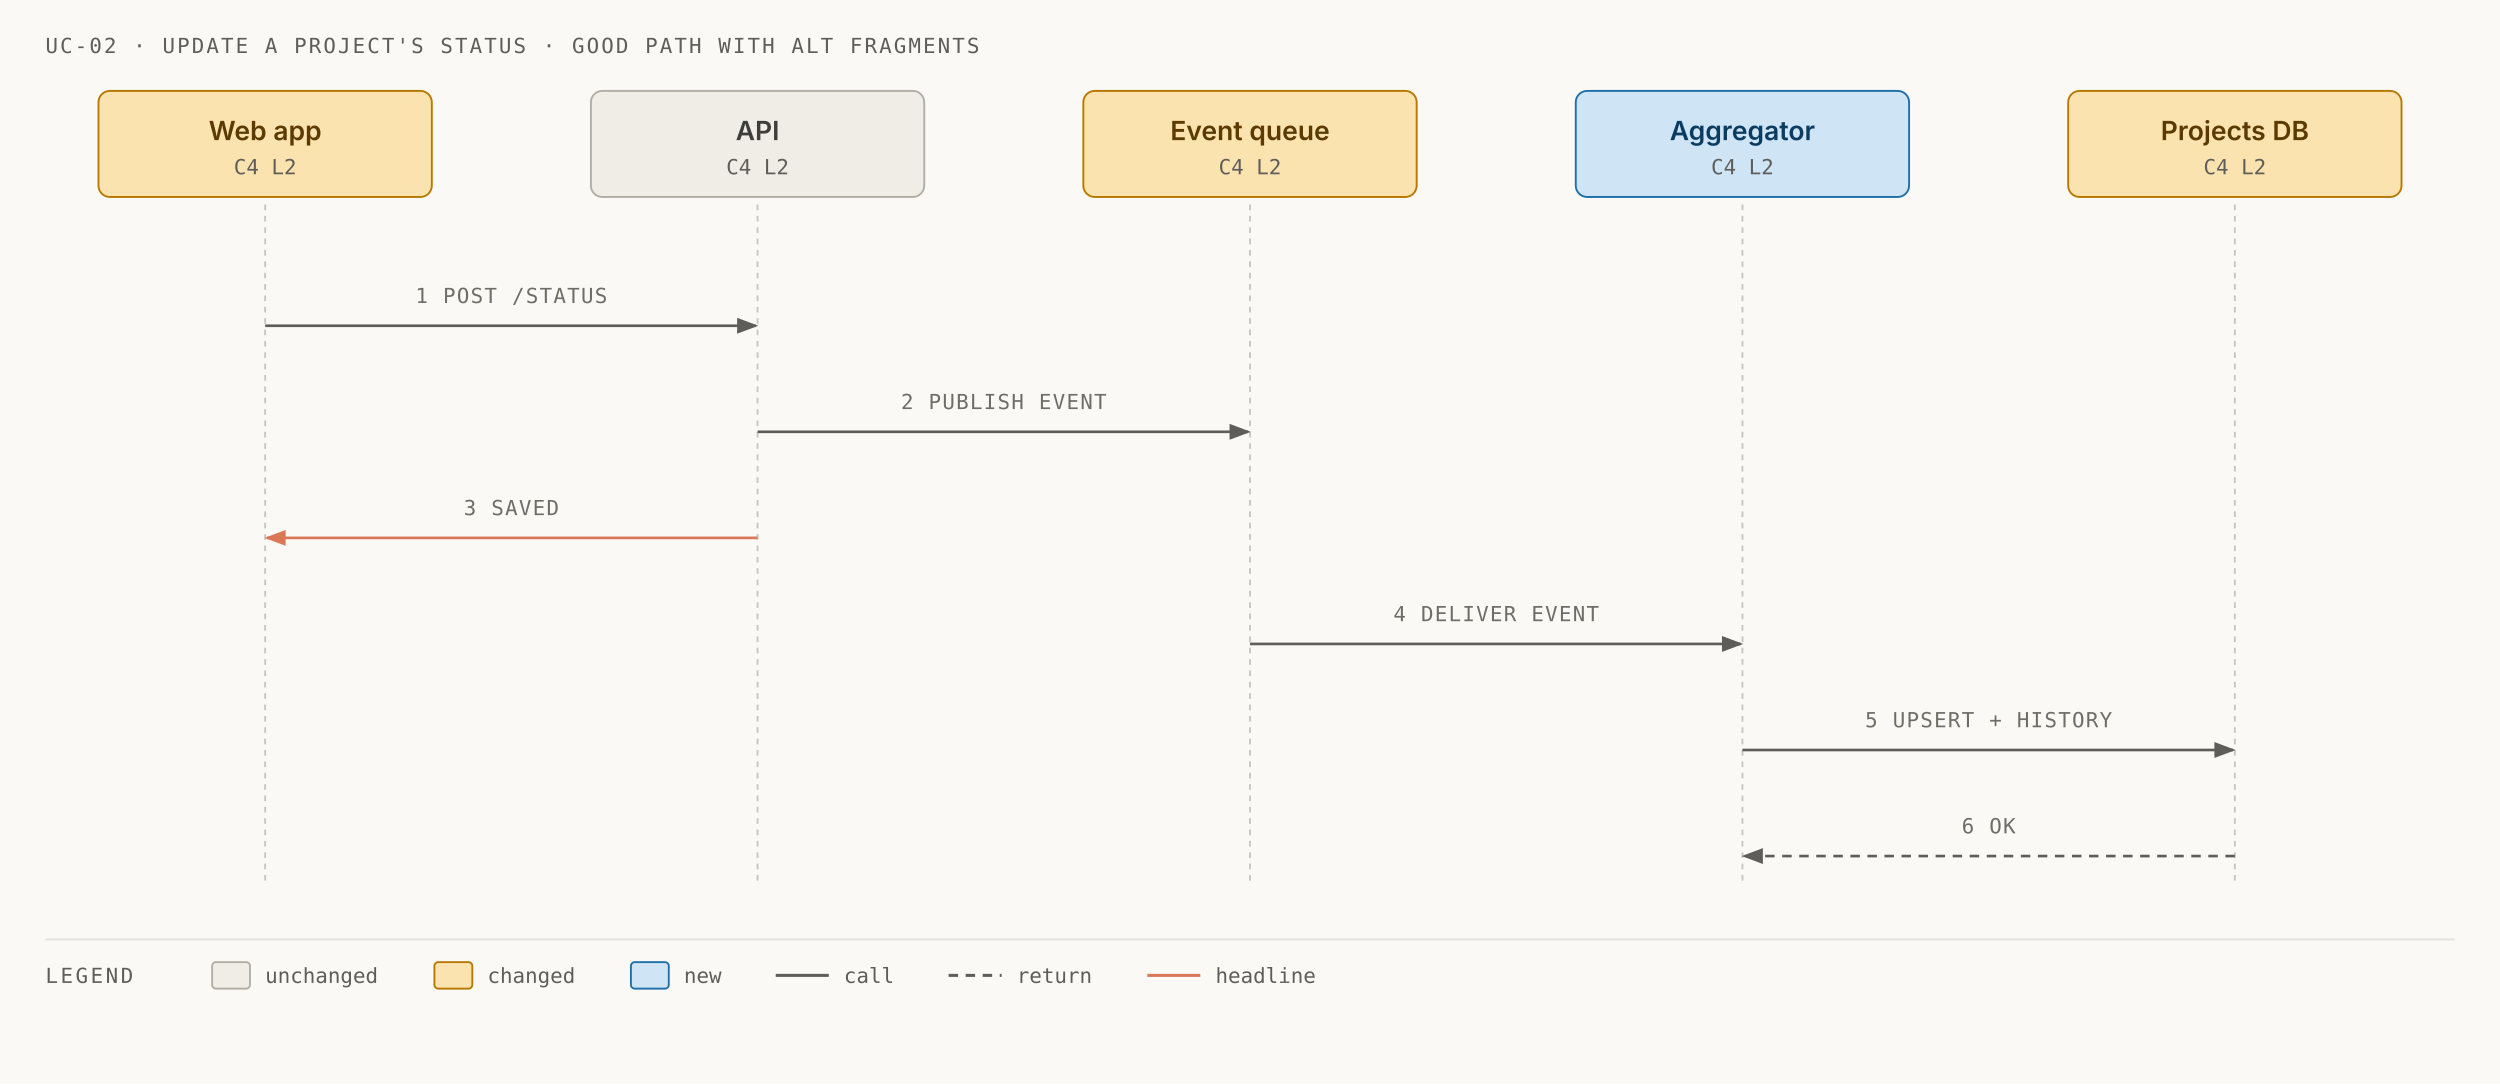
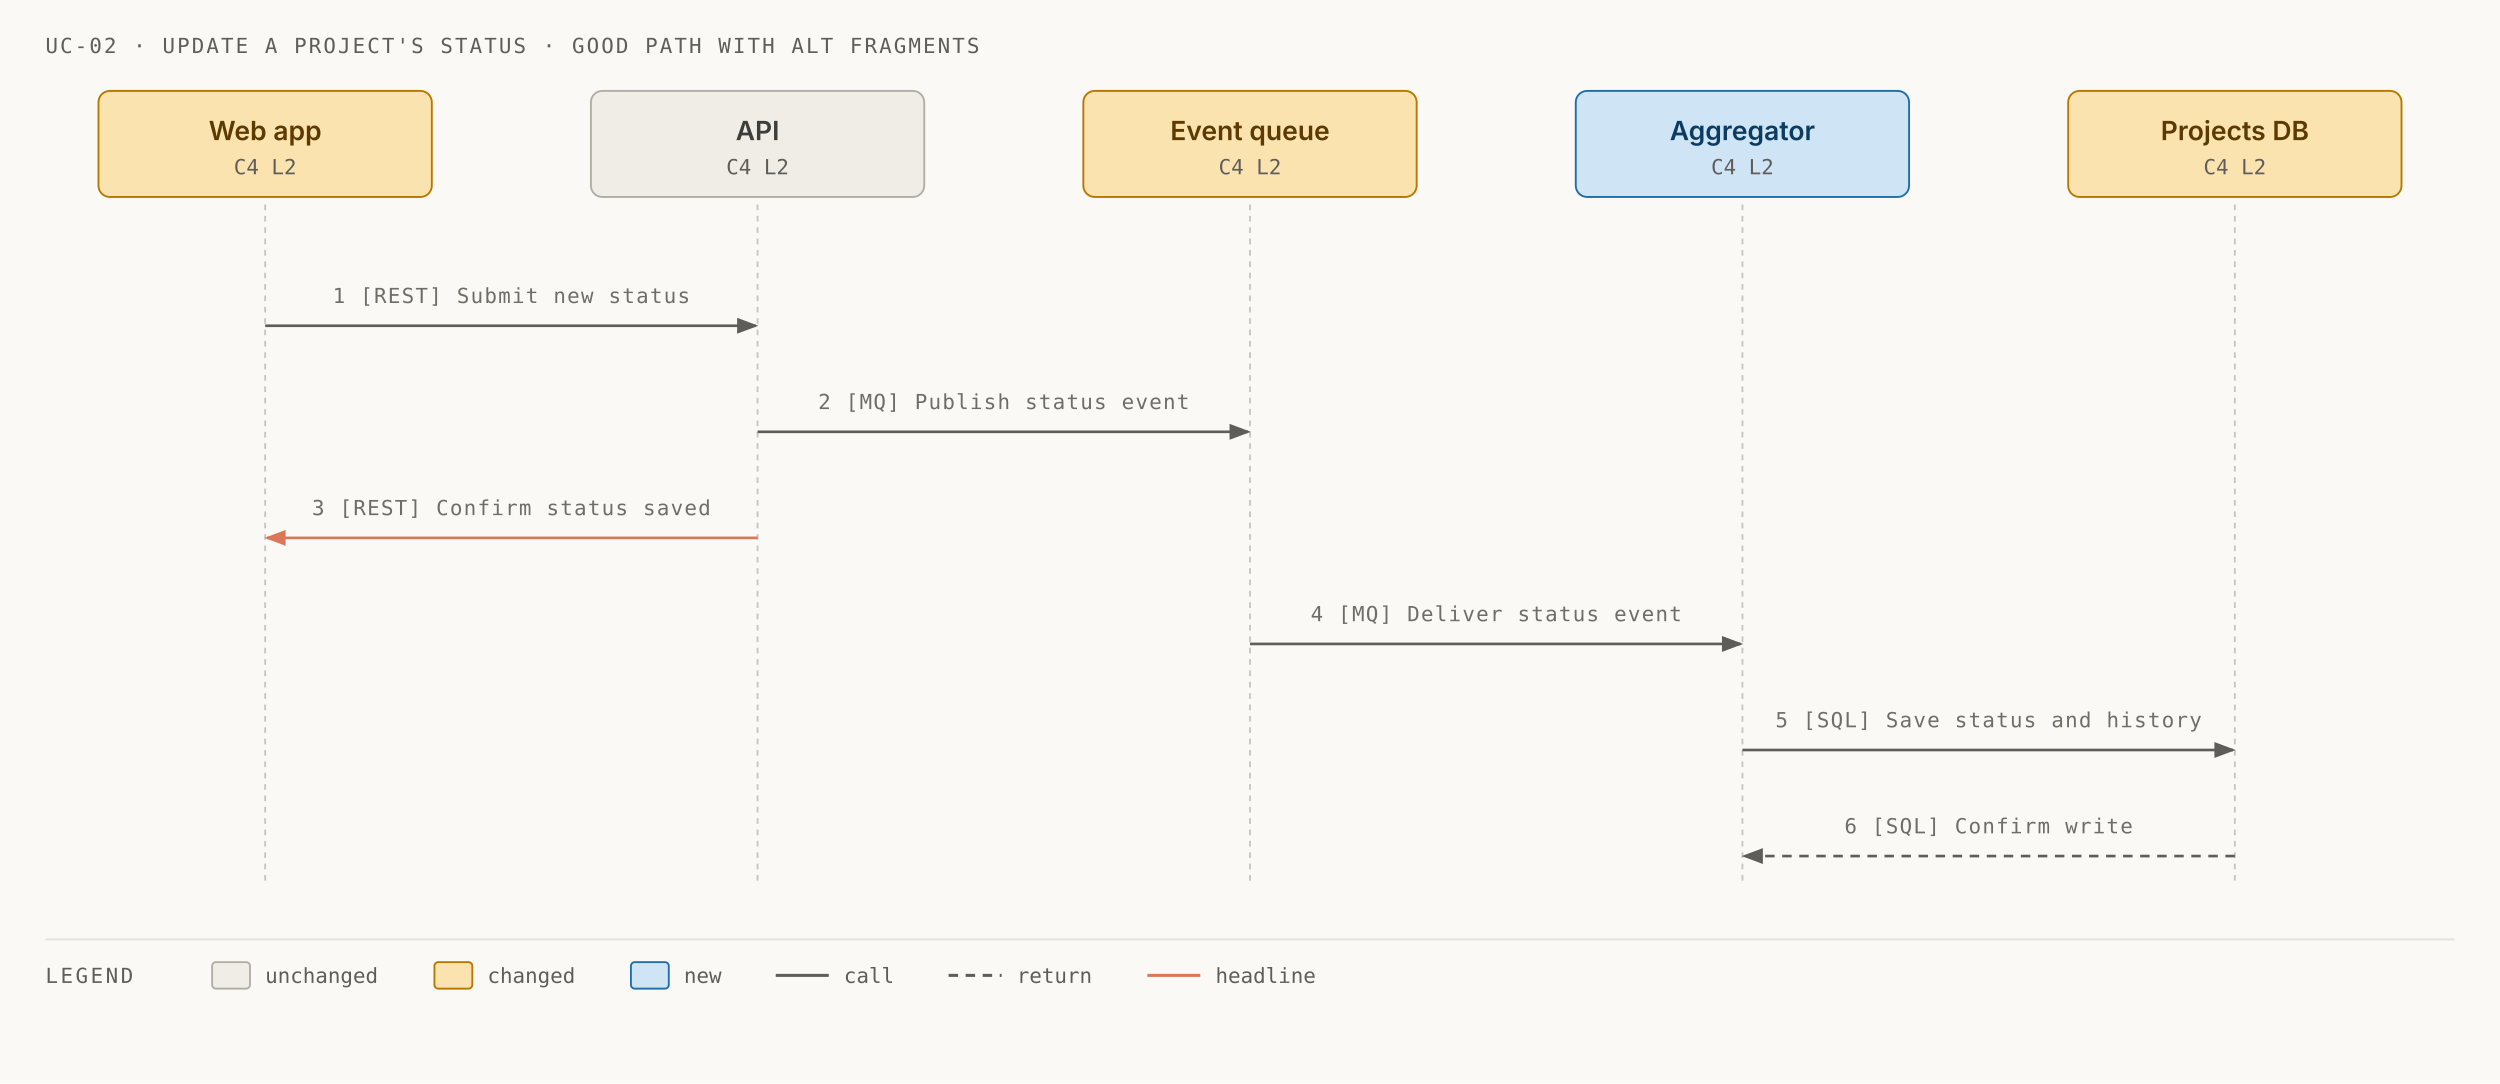
<svg xmlns="http://www.w3.org/2000/svg" id="uc-02" viewBox="0 0 1320 572" width="1320" height="572" role="img" aria-labelledby="uc-02-title uc-02-desc" data-reflow="1" data-top="132" data-w="1320" data-legend-h="64">
  <defs>
    <marker id="uc-02-arrow" markerWidth="8" markerHeight="6" refX="7" refY="3" orient="auto">
      <polygon points="0 0, 8 3, 0 6" fill="#5E5D59" />
    </marker>
    <marker id="uc-02-arrow-accent" markerWidth="8" markerHeight="6" refX="7" refY="3" orient="auto">
      <polygon points="0 0, 8 3, 0 6" fill="#D97757" />
    </marker>
    <marker id="uc-02-arrow-link" markerWidth="8" markerHeight="6" refX="7" refY="3" orient="auto">
      <polygon points="0 0, 8 3, 0 6" fill="#1F6FA8" />
    </marker>
    <marker id="uc-02-arrow-changed" markerWidth="8" markerHeight="6" refX="7" refY="3" orient="auto">
      <polygon points="0 0, 8 3, 0 6" fill="#B87800" />
    </marker>
    <marker id="uc-02-arrow-new" markerWidth="8" markerHeight="6" refX="7" refY="3" orient="auto">
      <polygon points="0 0, 8 3, 0 6" fill="#1F6FA8" />
    </marker>
    <marker id="uc-02-arrow-removed" markerWidth="8" markerHeight="6" refX="7" refY="3" orient="auto">
      <polygon points="0 0, 8 3, 0 6" fill="#8A5A5A" />
    </marker>
  </defs>
  <rect width="100%" height="100%" fill="#FAF9F5" />
  <text x="24" y="28" fill="#5E5D59" font-size="11" font-family="ui-monospace, 'Cascadia Mono', Consolas, monospace" text-anchor="start" letter-spacing="0.1em">UC-02 · UPDATE A PROJECT'S STATUS · GOOD PATH WITH ALT FRAGMENTS</text>
  <g data-lifelines="1">
    <line data-lifeline="1" x1="140" y1="108" x2="140" y2="468" stroke="rgba(20,20,19,0.22)" stroke-width="1" stroke-dasharray="3,3" />
    <line data-lifeline="1" x1="400" y1="108" x2="400" y2="468" stroke="rgba(20,20,19,0.22)" stroke-width="1" stroke-dasharray="3,3" />
    <line data-lifeline="1" x1="660" y1="108" x2="660" y2="468" stroke="rgba(20,20,19,0.22)" stroke-width="1" stroke-dasharray="3,3" />
    <line data-lifeline="1" x1="920" y1="108" x2="920" y2="468" stroke="rgba(20,20,19,0.22)" stroke-width="1" stroke-dasharray="3,3" />
    <line data-lifeline="1" x1="1180" y1="108" x2="1180" y2="468" stroke="rgba(20,20,19,0.22)" stroke-width="1" stroke-dasharray="3,3" />
  </g>
  <rect x="52" y="48" width="176" height="56" rx="6" fill="#FAF9F5" />
  <rect x="52" y="48" width="176" height="56" rx="6" fill="#FBE3B0" stroke="#B87800" stroke-width="1" />
  <text x="140.0" y="74.0" fill="#5C3A00" font-size="14" font-weight="600" font-family="Inter, 'IBM Plex Sans Thai', system-ui, -apple-system, 'Segoe UI', sans-serif" text-anchor="middle">Web app</text>
  <text x="140.0" y="92.0" fill="#5E5D59" font-size="11" font-family="ui-monospace, 'Cascadia Mono', Consolas, monospace" text-anchor="middle">C4 L2</text>
  <rect x="312" y="48" width="176" height="56" rx="6" fill="#FAF9F5" />
  <rect x="312" y="48" width="176" height="56" rx="6" fill="#EFEDE6" stroke="#B0AEA5" stroke-width="1" />
  <text x="400.0" y="74.0" fill="#3D3D3A" font-size="14" font-weight="600" font-family="Inter, 'IBM Plex Sans Thai', system-ui, -apple-system, 'Segoe UI', sans-serif" text-anchor="middle">API</text>
  <text x="400.0" y="92.0" fill="#5E5D59" font-size="11" font-family="ui-monospace, 'Cascadia Mono', Consolas, monospace" text-anchor="middle">C4 L2</text>
  <rect x="572" y="48" width="176" height="56" rx="6" fill="#FAF9F5" />
  <rect x="572" y="48" width="176" height="56" rx="6" fill="#FBE3B0" stroke="#B87800" stroke-width="1" />
  <text x="660.0" y="74.0" fill="#5C3A00" font-size="14" font-weight="600" font-family="Inter, 'IBM Plex Sans Thai', system-ui, -apple-system, 'Segoe UI', sans-serif" text-anchor="middle">Event queue</text>
  <text x="660.0" y="92.0" fill="#5E5D59" font-size="11" font-family="ui-monospace, 'Cascadia Mono', Consolas, monospace" text-anchor="middle">C4 L2</text>
  <rect x="832" y="48" width="176" height="56" rx="6" fill="#FAF9F5" />
  <rect x="832" y="48" width="176" height="56" rx="6" fill="#CFE4F5" stroke="#1F6FA8" stroke-width="1" />
  <text x="920.0" y="74.0" fill="#0B3D63" font-size="14" font-weight="600" font-family="Inter, 'IBM Plex Sans Thai', system-ui, -apple-system, 'Segoe UI', sans-serif" text-anchor="middle">Aggregator</text>
  <text x="920.0" y="92.0" fill="#5E5D59" font-size="11" font-family="ui-monospace, 'Cascadia Mono', Consolas, monospace" text-anchor="middle">C4 L2</text>
  <rect x="1092" y="48" width="176" height="56" rx="6" fill="#FAF9F5" />
  <rect x="1092" y="48" width="176" height="56" rx="6" fill="#FBE3B0" stroke="#B87800" stroke-width="1" />
  <text x="1180.0" y="74.0" fill="#5C3A00" font-size="14" font-weight="600" font-family="Inter, 'IBM Plex Sans Thai', system-ui, -apple-system, 'Segoe UI', sans-serif" text-anchor="middle">Projects DB</text>
  <text x="1180.0" y="92.0" fill="#5E5D59" font-size="11" font-family="ui-monospace, 'Cascadia Mono', Consolas, monospace" text-anchor="middle">C4 L2</text>
  <g data-block="1" data-y="132" data-h="56">
    <g data-step="1">
      <line x1="140" y1="172" x2="399" y2="172" stroke="#5E5D59" stroke-width="1.4" marker-end="url(#uc-02-arrow)" />
-       <rect x="210" y="148" width="121" height="16" rx="2" fill="#FAF9F5" />
-       <text x="270.0" y="160" fill="#6F6D66" font-size="11" font-family="ui-monospace, 'Cascadia Mono', Consolas, monospace" text-anchor="middle" letter-spacing="0.06em">1 POST /STATUS</text>
+       <rect x="178" y="148" width="184" height="16" rx="2" fill="#FAF9F5" />
+       <text x="270.0" y="160" fill="#6F6D66" font-size="11" font-family="ui-monospace, 'Cascadia Mono', Consolas, monospace" text-anchor="middle" letter-spacing="0.06em">1 [REST] Submit new status</text>
    </g>
  </g>
  <g data-block="1" data-y="1000" data-h="110" data-fragment="bad-invalid" data-kind="bad" display="none">
    <rect x="84" y="1006" width="372" height="98" rx="4" fill="rgba(20,20,19,0.03)" stroke="rgba(20,20,19,0.28)" stroke-width="1" />
    <rect x="84" y="1006" width="48" height="20" rx="2" fill="#FAF9F5" stroke="rgba(20,20,19,0.28)" stroke-width="1" />
    <text x="108" y="1020" fill="#5E5D59" font-size="11" font-family="ui-monospace, 'Cascadia Mono', Consolas, monospace" text-anchor="middle" letter-spacing="0.12em">ALT</text>
    <text x="142" y="1020" fill="#5E5D59" font-size="11" font-family="ui-monospace, 'Cascadia Mono', Consolas, monospace" text-anchor="start">[status not allowed]</text>
    <g data-step="1b">
      <line x1="400" y1="1076" x2="141" y2="1076" stroke="#5E5D59" stroke-width="1.4" stroke-dasharray="5,4" marker-end="url(#uc-02-arrow)" />
-       <rect x="206" y="1052" width="128" height="16" rx="2" fill="#FAF9F5" />
-       <text x="270.0" y="1064" fill="#6F6D66" font-size="11" font-family="ui-monospace, 'Cascadia Mono', Consolas, monospace" text-anchor="middle" letter-spacing="0.06em">1B 422 REJECTED</text>
+       <rect x="162" y="1052" width="216" height="16" rx="2" fill="#FAF9F5" />
+       <text x="270.0" y="1064" fill="#6F6D66" font-size="11" font-family="ui-monospace, 'Cascadia Mono', Consolas, monospace" text-anchor="middle" letter-spacing="0.06em">1b [REST] Reject invalid status</text>
    </g>
  </g>
  <g data-block="1" data-y="188" data-h="56">
    <g data-step="2">
      <line x1="400" y1="228" x2="659" y2="228" stroke="#5E5D59" stroke-width="1.4" marker-end="url(#uc-02-arrow)" />
-       <rect x="466" y="204" width="128" height="16" rx="2" fill="#FAF9F5" />
-       <text x="530.0" y="216" fill="#6F6D66" font-size="11" font-family="ui-monospace, 'Cascadia Mono', Consolas, monospace" text-anchor="middle" letter-spacing="0.06em">2 PUBLISH EVENT</text>
+       <rect x="435" y="204" width="190" height="16" rx="2" fill="#FAF9F5" />
+       <text x="530.0" y="216" fill="#6F6D66" font-size="11" font-family="ui-monospace, 'Cascadia Mono', Consolas, monospace" text-anchor="middle" letter-spacing="0.06em">2 [MQ] Publish status event</text>
    </g>
  </g>
  <g data-block="1" data-y="1300" data-h="166" data-fragment="bad-queue" data-kind="bad" display="none">
    <rect x="84" y="1306" width="632" height="154" rx="4" fill="rgba(20,20,19,0.03)" stroke="rgba(20,20,19,0.28)" stroke-width="1" />
    <rect x="84" y="1306" width="48" height="20" rx="2" fill="#FAF9F5" stroke="rgba(20,20,19,0.28)" stroke-width="1" />
    <text x="108" y="1320" fill="#5E5D59" font-size="11" font-family="ui-monospace, 'Cascadia Mono', Consolas, monospace" text-anchor="middle" letter-spacing="0.12em">ALT</text>
    <text x="142" y="1320" fill="#5E5D59" font-size="11" font-family="ui-monospace, 'Cascadia Mono', Consolas, monospace" text-anchor="start">[queue unavailable]</text>
    <g data-step="2b">
      <line x1="660" y1="1376" x2="401" y2="1376" stroke="#5E5D59" stroke-width="1.4" stroke-dasharray="5,4" marker-end="url(#uc-02-arrow)" />
-       <rect x="455" y="1352" width="151" height="16" rx="2" fill="#FAF9F5" />
-       <text x="530.0" y="1364" fill="#6F6D66" font-size="11" font-family="ui-monospace, 'Cascadia Mono', Consolas, monospace" text-anchor="middle" letter-spacing="0.06em">2B 503 UNAVAILABLE</text>
+       <rect x="442" y="1352" width="176" height="16" rx="2" fill="#FAF9F5" />
+       <text x="530.0" y="1364" fill="#6F6D66" font-size="11" font-family="ui-monospace, 'Cascadia Mono', Consolas, monospace" text-anchor="middle" letter-spacing="0.06em">2b [MQ] Report queue down</text>
    </g>
    <g data-step="3b">
      <line x1="400" y1="1432" x2="141" y2="1432" stroke="#5E5D59" stroke-width="1.4" stroke-dasharray="5,4" marker-end="url(#uc-02-arrow)" />
-       <rect x="198" y="1408" width="143" height="16" rx="2" fill="#FAF9F5" />
-       <text x="270.0" y="1420" fill="#6F6D66" font-size="11" font-family="ui-monospace, 'Cascadia Mono', Consolas, monospace" text-anchor="middle" letter-spacing="0.06em">3B SAVED, DELAYED</text>
+       <rect x="168" y="1408" width="204" height="16" rx="2" fill="#FAF9F5" />
+       <text x="270.0" y="1420" fill="#6F6D66" font-size="11" font-family="ui-monospace, 'Cascadia Mono', Consolas, monospace" text-anchor="middle" letter-spacing="0.06em">3b [REST] Warn update delayed</text>
    </g>
  </g>
  <g data-block="1" data-y="244" data-h="56">
    <g data-step="3">
      <line x1="400" y1="284" x2="141" y2="284" stroke="#D97757" stroke-width="1.4" marker-end="url(#uc-02-arrow-accent)" />
-       <rect x="236" y="260" width="68" height="16" rx="2" fill="#FAF9F5" />
-       <text x="270.0" y="272" fill="#6F6D66" font-size="11" font-family="ui-monospace, 'Cascadia Mono', Consolas, monospace" text-anchor="middle" letter-spacing="0.06em">3 SAVED</text>
+       <rect x="168" y="260" width="204" height="16" rx="2" fill="#FAF9F5" />
+       <text x="270.0" y="272" fill="#6F6D66" font-size="11" font-family="ui-monospace, 'Cascadia Mono', Consolas, monospace" text-anchor="middle" letter-spacing="0.06em">3 [REST] Confirm status saved</text>
    </g>
  </g>
  <g data-block="1" data-y="300" data-h="56">
    <g data-step="4">
      <line x1="660" y1="340" x2="919" y2="340" stroke="#5E5D59" stroke-width="1.4" marker-end="url(#uc-02-arrow)" />
-       <rect x="726" y="316" width="128" height="16" rx="2" fill="#FAF9F5" />
-       <text x="790.0" y="328" fill="#6F6D66" font-size="11" font-family="ui-monospace, 'Cascadia Mono', Consolas, monospace" text-anchor="middle" letter-spacing="0.06em">4 DELIVER EVENT</text>
+       <rect x="695" y="316" width="190" height="16" rx="2" fill="#FAF9F5" />
+       <text x="790.0" y="328" fill="#6F6D66" font-size="11" font-family="ui-monospace, 'Cascadia Mono', Consolas, monospace" text-anchor="middle" letter-spacing="0.06em">4 [MQ] Deliver status event</text>
    </g>
  </g>
  <g data-block="1" data-y="1600" data-h="126" data-fragment="edge-duplicate" data-kind="edge" display="none">
    <rect x="728" y="1606" width="248" height="114" rx="4" fill="rgba(20,20,19,0.03)" stroke="rgba(20,20,19,0.28)" stroke-width="1" />
    <rect x="728" y="1606" width="48" height="20" rx="2" fill="#FAF9F5" stroke="rgba(20,20,19,0.28)" stroke-width="1" />
    <text x="752" y="1620" fill="#5E5D59" font-size="11" font-family="ui-monospace, 'Cascadia Mono', Consolas, monospace" text-anchor="middle" letter-spacing="0.12em">ALT</text>
    <text x="786" y="1620" fill="#5E5D59" font-size="11" font-family="ui-monospace, 'Cascadia Mono', Consolas, monospace" text-anchor="start">[status unchanged]</text>
    <g data-step="4e">
      <path d="M920 1672 H948 a8 8 0 0 1 8 8 V1680 a8 8 0 0 1 -8 8 H922" fill="none" stroke="#5E5D59" stroke-width="1.4" marker-end="url(#uc-02-arrow)" />
-       <rect x="748" y="1664" width="158" height="16" rx="2" fill="#FAF9F5" />
-       <text x="898" y="1676" fill="#6F6D66" font-size="11" font-family="ui-monospace, 'Cascadia Mono', Consolas, monospace" text-anchor="end" letter-spacing="0.06em">4E SAME: SKIP WRITE</text>
+       <rect x="688" y="1664" width="214" height="16" rx="2" fill="#FAF9F5" />
+       <text x="898" y="1676" fill="#6F6D66" font-size="11" font-family="ui-monospace, 'Cascadia Mono', Consolas, monospace" text-anchor="end" letter-spacing="0.06em">4e [CALL] Skip unchanged write</text>
    </g>
  </g>
  <g data-block="1" data-y="1900" data-h="166" data-fragment="edge-concurrent" data-kind="edge" display="none">
    <rect x="864" y="1906" width="372" height="154" rx="4" fill="rgba(20,20,19,0.03)" stroke="rgba(20,20,19,0.28)" stroke-width="1" />
    <rect x="864" y="1906" width="48" height="20" rx="2" fill="#FAF9F5" stroke="rgba(20,20,19,0.28)" stroke-width="1" />
    <text x="888" y="1920" fill="#5E5D59" font-size="11" font-family="ui-monospace, 'Cascadia Mono', Consolas, monospace" text-anchor="middle" letter-spacing="0.12em">ALT</text>
    <text x="922" y="1920" fill="#5E5D59" font-size="11" font-family="ui-monospace, 'Cascadia Mono', Consolas, monospace" text-anchor="start">[concurrent updates]</text>
    <g data-step="4f">
      <line x1="920" y1="1976" x2="1179" y2="1976" stroke="#5E5D59" stroke-width="1.4" marker-end="url(#uc-02-arrow)" />
-       <rect x="975" y="1952" width="151" height="16" rx="2" fill="#FAF9F5" />
-       <text x="1050.0" y="1964" fill="#6F6D66" font-size="11" font-family="ui-monospace, 'Cascadia Mono', Consolas, monospace" text-anchor="middle" letter-spacing="0.06em">4F UPSERT IF NEWER</text>
+       <rect x="965" y="1952" width="170" height="16" rx="2" fill="#FAF9F5" />
+       <text x="1050.0" y="1964" fill="#6F6D66" font-size="11" font-family="ui-monospace, 'Cascadia Mono', Consolas, monospace" text-anchor="middle" letter-spacing="0.06em">4f [SQL] Upsert if newer</text>
    </g>
    <g data-step="4g">
      <line x1="1180" y1="2032" x2="921" y2="2032" stroke="#5E5D59" stroke-width="1.4" stroke-dasharray="5,4" marker-end="url(#uc-02-arrow)" />
-       <rect x="990" y="2008" width="121" height="16" rx="2" fill="#FAF9F5" />
-       <text x="1050.0" y="2020" fill="#6F6D66" font-size="11" font-family="ui-monospace, 'Cascadia Mono', Consolas, monospace" text-anchor="middle" letter-spacing="0.06em">4G LATEST WINS</text>
+       <rect x="952" y="2008" width="196" height="16" rx="2" fill="#FAF9F5" />
+       <text x="1050.0" y="2020" fill="#6F6D66" font-size="11" font-family="ui-monospace, 'Cascadia Mono', Consolas, monospace" text-anchor="middle" letter-spacing="0.06em">4g [SQL] Confirm latest wins</text>
    </g>
  </g>
  <g data-block="1" data-y="356" data-h="56">
    <g data-step="5">
      <line x1="920" y1="396" x2="1179" y2="396" stroke="#5E5D59" stroke-width="1.4" marker-end="url(#uc-02-arrow)" />
-       <rect x="975" y="372" width="151" height="16" rx="2" fill="#FAF9F5" />
-       <text x="1050.0" y="384" fill="#6F6D66" font-size="11" font-family="ui-monospace, 'Cascadia Mono', Consolas, monospace" text-anchor="middle" letter-spacing="0.06em">5 UPSERT + HISTORY</text>
+       <rect x="942" y="372" width="216" height="16" rx="2" fill="#FAF9F5" />
+       <text x="1050.0" y="384" fill="#6F6D66" font-size="11" font-family="ui-monospace, 'Cascadia Mono', Consolas, monospace" text-anchor="middle" letter-spacing="0.06em">5 [SQL] Save status and history</text>
    </g>
  </g>
  <g data-block="1" data-y="412" data-h="56">
    <g data-step="6">
      <line x1="1180" y1="452" x2="921" y2="452" stroke="#5E5D59" stroke-width="1.4" stroke-dasharray="5,4" marker-end="url(#uc-02-arrow)" />
-       <rect x="1027" y="428" width="46" height="16" rx="2" fill="#FAF9F5" />
-       <text x="1050.0" y="440" fill="#6F6D66" font-size="11" font-family="ui-monospace, 'Cascadia Mono', Consolas, monospace" text-anchor="middle" letter-spacing="0.06em">6 OK</text>
+       <rect x="975" y="428" width="150" height="16" rx="2" fill="#FAF9F5" />
+       <text x="1050.0" y="440" fill="#6F6D66" font-size="11" font-family="ui-monospace, 'Cascadia Mono', Consolas, monospace" text-anchor="middle" letter-spacing="0.06em">6 [SQL] Confirm write</text>
    </g>
  </g>
  <g data-legend="1" data-y="508" transform="translate(0,0)">
    <line x1="24" y1="496" x2="1296" y2="496" stroke="rgba(20,20,19,0.10)" stroke-width="1" />
    <text x="24" y="519" fill="#5E5D59" font-size="11" font-family="ui-monospace, 'Cascadia Mono', Consolas, monospace" text-anchor="start" letter-spacing="0.12em">LEGEND</text>
    <rect x="112" y="508" width="20" height="14" rx="2" fill="#EFEDE6" stroke="#B0AEA5" />
    <text x="140" y="519" fill="#5E5D59" font-size="11" font-family="ui-monospace, 'Cascadia Mono', Consolas, monospace" text-anchor="start">unchanged</text>
    <rect x="229.38" y="508" width="20" height="14" rx="2" fill="#FBE3B0" stroke="#B87800" />
    <text x="257.38" y="519" fill="#5E5D59" font-size="11" font-family="ui-monospace, 'Cascadia Mono', Consolas, monospace" text-anchor="start">changed</text>
    <rect x="333.12" y="508" width="20" height="14" rx="2" fill="#CFE4F5" stroke="#1F6FA8" />
    <text x="361.12" y="519" fill="#5E5D59" font-size="11" font-family="ui-monospace, 'Cascadia Mono', Consolas, monospace" text-anchor="start">new</text>
    <line x1="409.58" y1="515" x2="437.58" y2="515" stroke="#5E5D59" stroke-width="1.6" />
    <text x="445.58" y="519" fill="#5E5D59" font-size="11" font-family="ui-monospace, 'Cascadia Mono', Consolas, monospace" text-anchor="start">call</text>
    <line x1="500.86" y1="515" x2="528.86" y2="515" stroke="#5E5D59" stroke-width="1.6" stroke-dasharray="5,4" />
    <text x="536.86" y="519" fill="#5E5D59" font-size="11" font-family="ui-monospace, 'Cascadia Mono', Consolas, monospace" text-anchor="start">return</text>
    <line x1="605.78" y1="515" x2="633.78" y2="515" stroke="#D97757" stroke-width="1.6" />
    <text x="641.78" y="519" fill="#5E5D59" font-size="11" font-family="ui-monospace, 'Cascadia Mono', Consolas, monospace" text-anchor="start">headline</text>
  </g>
</svg>
